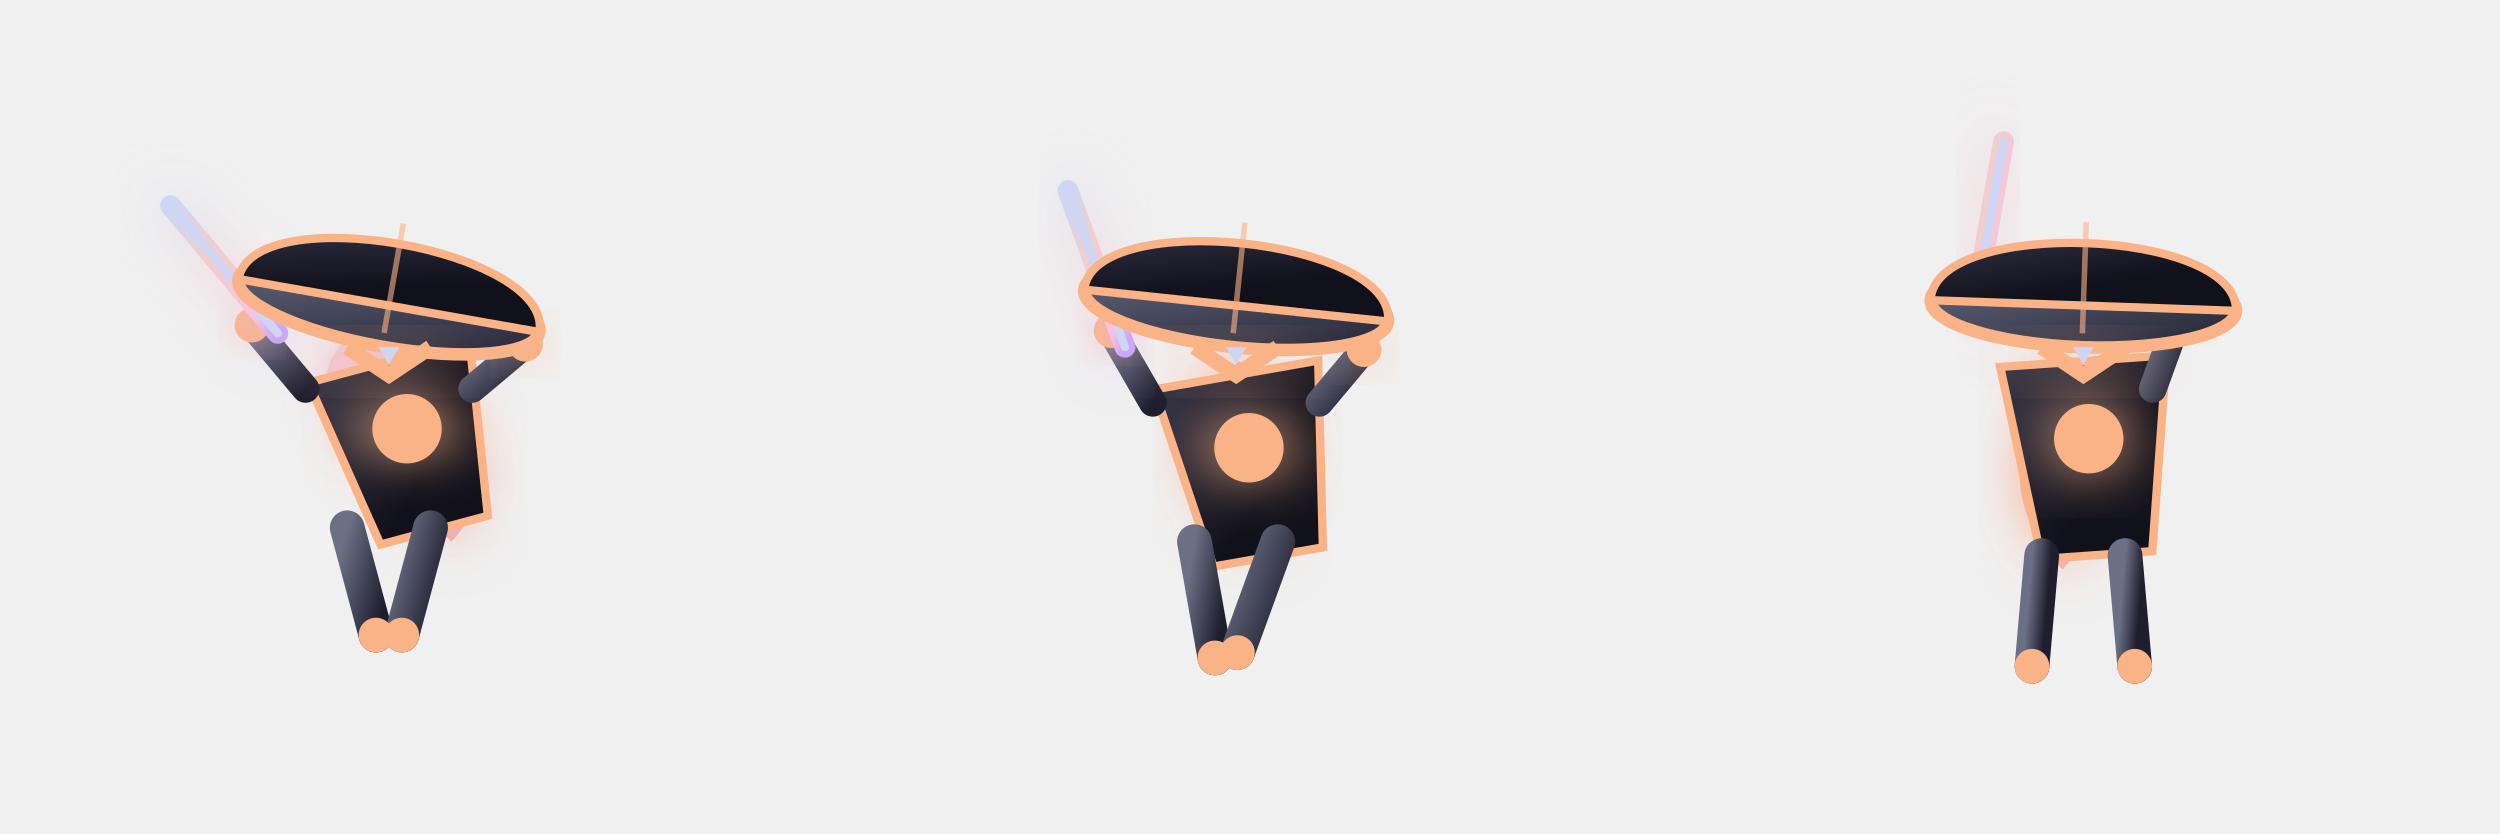
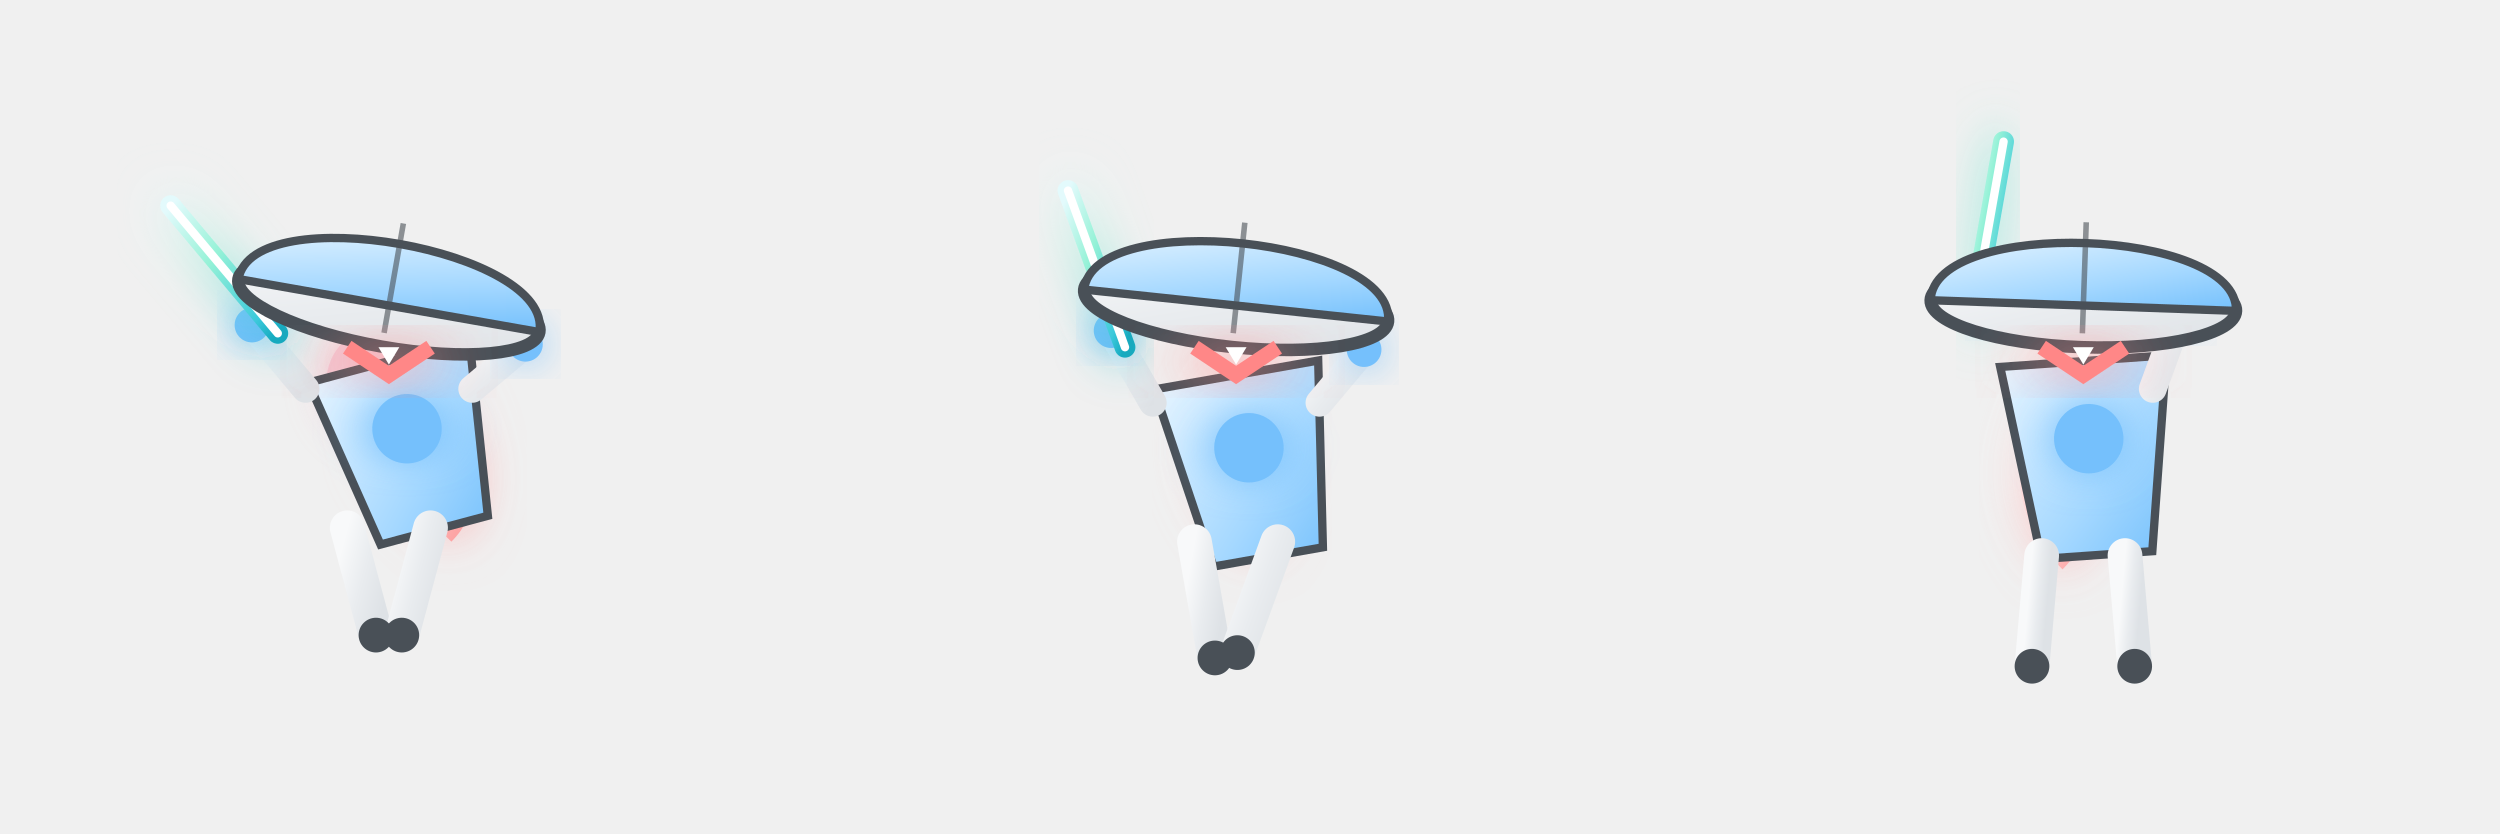
<svg xmlns="http://www.w3.org/2000/svg" viewBox="0 0 360 120" width="360" height="120">
  <defs>
    <filter id="goldGlow" x="-50%" y="-50%" width="200%" height="200%">
-       <feGaussianBlur stdDeviation="4.5" result="blur" />
+       <feGaussianBlur stdDeviation="3" result="blur" />
      <feMerge>
        <feMergeNode in="blur" />
        <feMergeNode in="SourceGraphic" />
      </feMerge>
    </filter>
    <filter id="heavyGoldGlow" x="-80%" y="-80%" width="260%" height="260%">
-       <feGaussianBlur stdDeviation="7" result="blur1" />
-       <feGaussianBlur stdDeviation="2.5" result="blur2" />
+       <feGaussianBlur stdDeviation="5" result="blur1" />
+       <feGaussianBlur stdDeviation="1.5" result="blur2" />
      <feMerge>
        <feMergeNode in="blur1" />
        <feMergeNode in="blur2" />
        <feMergeNode in="SourceGraphic" />
      </feMerge>
    </filter>
    <filter id="sakuraGlow" x="-50%" y="-50%" width="200%" height="200%">
-       <feGaussianBlur stdDeviation="4" result="blur" />
+       <feGaussianBlur stdDeviation="3.5" result="blur" />
      <feMerge>
        <feMergeNode in="blur" />
        <feMergeNode in="SourceGraphic" />
      </feMerge>
    </filter>
    <filter id="inkMisty" x="-30%" y="-30%" width="160%" height="160%">
-       <feGaussianBlur stdDeviation="1.8" />
+       <feGaussianBlur stdDeviation="1.5" />
    </filter>
    <filter id="redGlow" x="-40%" y="-40%" width="180%" height="180%">
-       <feGaussianBlur stdDeviation="3.5" result="blur" />
+       <feGaussianBlur stdDeviation="3" result="blur" />
      <feMerge>
        <feMergeNode in="blur" />
        <feMergeNode in="SourceGraphic" />
      </feMerge>
    </filter>
    <linearGradient id="inkWashGrad" x1="0%" y1="0%" x2="100%" y2="100%">
-       <stop offset="0%" stop-color="#313244" />
-       <stop offset="60%" stop-color="#11111b" />
-       <stop offset="100%" stop-color="#11111b" />
+       <stop offset="0%" stop-color="#e7f5ff" />
+       <stop offset="60%" stop-color="#a5d8ff" />
+       <stop offset="100%" stop-color="#74c0fc" />
    </linearGradient>
    <linearGradient id="inkWashLight" x1="0%" y1="0%" x2="100%" y2="100%">
-       <stop offset="0%" stop-color="#6c7086" />
-       <stop offset="50%" stop-color="#45475a" />
-       <stop offset="100%" stop-color="#1e1e2e" />
+       <stop offset="0%" stop-color="#f8f9fa" />
+       <stop offset="50%" stop-color="#e9ecef" />
+       <stop offset="100%" stop-color="#dee2e6" />
    </linearGradient>
    <linearGradient id="spiritGold" x1="0%" y1="0%" x2="100%" y2="0%">
-       <stop offset="0%" stop-color="#cdd6f4" />
-       <stop offset="35%" stop-color="#f9e2af" />
-       <stop offset="75%" stop-color="#fab387" />
-       <stop offset="100%" stop-color="#fab387" />
+       <stop offset="0%" stop-color="#fff9db" />
+       <stop offset="35%" stop-color="#ffe066" />
+       <stop offset="75%" stop-color="#ffd43b" />
+       <stop offset="100%" stop-color="#fab005" />
    </linearGradient>
    <linearGradient id="sacredMaple" x1="0%" y1="0%" x2="100%" y2="100%">
-       <stop offset="0%" stop-color="#f38ba8" />
-       <stop offset="50%" stop-color="#fab387" />
-       <stop offset="100%" stop-color="#eba0ac" />
+       <stop offset="0%" stop-color="#fff5f5" />
+       <stop offset="50%" stop-color="#ffc9c9" />
+       <stop offset="100%" stop-color="#ff8787" />
    </linearGradient>
    <linearGradient id="sakuraBlade" x1="0%" y1="0%" x2="100%" y2="100%">
-       <stop offset="0%" stop-color="#cdd6f4" />
-       <stop offset="40%" stop-color="#f2cdcd" />
-       <stop offset="85%" stop-color="#f5c2e7" />
-       <stop offset="100%" stop-color="#cba6f7" />
+       <stop offset="0%" stop-color="#e3fafc" />
+       <stop offset="40%" stop-color="#96f2d7" />
+       <stop offset="85%" stop-color="#3bc9db" />
+       <stop offset="100%" stop-color="#15aabf" />
    </linearGradient>
    <linearGradient id="crimsonGaze" x1="0%" y1="0%" x2="100%" y2="100%">
-       <stop offset="0%" stop-color="#f38ba8" />
-       <stop offset="60%" stop-color="#eba0ac" />
-       <stop offset="100%" stop-color="#1e1e2e" />
+       <stop offset="0%" stop-color="#ff8787" />
+       <stop offset="60%" stop-color="#ff6b6b" />
+       <stop offset="100%" stop-color="#495057" />
    </linearGradient>
  </defs>
  <g transform="translate(0, 0)">
    <clipPath id="frame0">
      <rect x="0" y="0" width="120" height="120" />
    </clipPath>
    <g clip-path="url(#frame0)">
      <circle cx="55" cy="55" r="8" fill="#f38ba8" opacity="0.4" filter="url(#redGlow)" />
      <path d="M 59.6 52 C 46 63 60 73 65 78 C 73 70 65.6 56 59.6 52" fill="url(#sacredMaple)" opacity="0.85" filter="url(#sakuraGlow)" />
      <g transform="rotate(-15 56 52)">
-         <path d="M 44 52 L 68 52 L 64 77.2 L 48 77.2 Z" fill="url(#inkWashGrad)" stroke="#fab387" stroke-width="1.2" />
-         <circle cx="56" cy="62.08" r="5" fill="#fab387" filter="url(#goldGlow)" />
+         <path d="M 44 52 L 68 52 L 64 77.2 L 48 77.2 Z" fill="url(#inkWashGrad)" stroke="#495057" stroke-width="1.2" />
+         <circle cx="56" cy="62.08" r="5" fill="#74c0fc" filter="url(#goldGlow)" />
      </g>
      <line x1="50" y1="76" x2="54.141" y2="91.455" stroke="url(#inkWashLight)" stroke-width="5" stroke-linecap="round" />
      <line x1="62" y1="76" x2="57.859" y2="91.455" stroke="url(#inkWashLight)" stroke-width="5" stroke-linecap="round" />
-       <circle cx="54.141" cy="91.455" r="2.5" fill="#fab387" />
-       <circle cx="57.859" cy="91.455" r="2.5" fill="#fab387" />
+       <circle cx="54.141" cy="91.455" r="2.5" fill="#495057" />
+       <circle cx="57.859" cy="91.455" r="2.5" fill="#495057" />
      <line x1="44" y1="56" x2="36.287" y2="46.807" stroke="url(#inkWashLight)" stroke-width="4" stroke-linecap="round" />
-       <circle cx="36.287" cy="46.807" r="2.5" fill="#fab387" filter="url(#goldGlow)" />
+       <circle cx="36.287" cy="46.807" r="2.5" fill="#74c0fc" filter="url(#goldGlow)" />
      <line x1="68" y1="56" x2="75.66" y2="49.572" stroke="url(#inkWashLight)" stroke-width="4" stroke-linecap="round" />
-       <circle cx="75.66" cy="49.572" r="2.5" fill="#fab387" filter="url(#goldGlow)" />
+       <circle cx="75.66" cy="49.572" r="2.5" fill="#74c0fc" filter="url(#goldGlow)" />
      <line x1="40" y1="48" x2="24.573" y2="29.615" stroke="url(#sakuraBlade)" stroke-width="3" stroke-linecap="round" filter="url(#sakuraGlow)" />
-       <line x1="40" y1="48" x2="24.573" y2="29.615" stroke="#cdd6f4" stroke-width="1.2" stroke-linecap="round" />
+       <line x1="40" y1="48" x2="24.573" y2="29.615" stroke="#ffffff" stroke-width="1.2" stroke-linecap="round" />
      <g transform="rotate(10 56 44)">
-         <ellipse cx="56" cy="44" rx="22" ry="6" fill="url(#inkWashLight)" stroke="#fab387" stroke-width="1.8" />
-         <path d="M 34 44 C 34 32 78 32 78 44 Z" fill="url(#inkWashGrad)" stroke="#fab387" stroke-width="1.2" />
-         <line x1="56" y1="32" x2="56" y2="48" stroke="#fab387" stroke-width="0.8" opacity="0.6" />
+         <ellipse cx="56" cy="44" rx="22" ry="6" fill="url(#inkWashLight)" stroke="#495057" stroke-width="1.8" />
+         <path d="M 34 44 C 34 32 78 32 78 44 Z" fill="url(#inkWashGrad)" stroke="#495057" stroke-width="1.2" />
+         <line x1="56" y1="32" x2="56" y2="48" stroke="#495057" stroke-width="0.8" opacity="0.6" />
      </g>
-       <path d="M 50 50 L 56 54 L 62 50" fill="none" stroke="#fab387" stroke-width="2.2" filter="url(#heavyGoldGlow)" />
-       <polygon points="54.5,50 56,52.5 57.5,50" fill="#cdd6f4" />
+       <path d="M 50 50 L 56 54 L 62 50" fill="none" stroke="#ff8787" stroke-width="2.2" filter="url(#heavyGoldGlow)" />
+       <polygon points="54.5,50 56,52.5 57.5,50" fill="#ffffff" />
    </g>
  </g>
  <g transform="translate(120, 0)">
    <clipPath id="frame1">
      <rect x="0" y="0" width="120" height="120" />
    </clipPath>
    <g clip-path="url(#frame1)">
      <path d="M 58.4 52 C 46 65 56 75 61 80 C 69 72 64.4 56 58.4 52" fill="url(#sacredMaple)" opacity="0.85" filter="url(#sakuraGlow)" />
      <g transform="rotate(-10 58 54)">
-         <path d="M 46 54 L 70 54 L 66 80.6 L 50 80.6 Z" fill="url(#inkWashGrad)" stroke="#fab387" stroke-width="1.2" />
-         <circle cx="58" cy="64.64" r="5" fill="#fab387" filter="url(#goldGlow)" />
+         <path d="M 46 54 L 70 54 L 66 80.6 L 50 80.6 Z" fill="url(#inkWashGrad)" stroke="#495057" stroke-width="1.2" />
+         <circle cx="58" cy="64.64" r="5" fill="#74c0fc" filter="url(#goldGlow)" />
      </g>
      <line x1="52" y1="78" x2="54.952" y2="94.742" stroke="url(#inkWashLight)" stroke-width="5" stroke-linecap="round" />
      <line x1="64" y1="78" x2="58.186" y2="93.975" stroke="url(#inkWashLight)" stroke-width="5" stroke-linecap="round" />
-       <circle cx="54.952" cy="94.742" r="2.5" fill="#fab387" />
-       <circle cx="58.186" cy="93.975" r="2.5" fill="#fab387" />
+       <circle cx="54.952" cy="94.742" r="2.5" fill="#495057" />
+       <circle cx="58.186" cy="93.975" r="2.5" fill="#495057" />
      <line x1="46" y1="58" x2="40" y2="47.608" stroke="url(#inkWashLight)" stroke-width="4" stroke-linecap="round" />
-       <circle cx="40" cy="47.608" r="2.5" fill="#fab387" filter="url(#goldGlow)" />
+       <circle cx="40" cy="47.608" r="2.5" fill="#74c0fc" filter="url(#goldGlow)" />
      <line x1="70" y1="58" x2="76.428" y2="50.34" stroke="url(#inkWashLight)" stroke-width="4" stroke-linecap="round" />
-       <circle cx="76.428" cy="50.34" r="2.5" fill="#fab387" filter="url(#goldGlow)" />
+       <circle cx="76.428" cy="50.34" r="2.5" fill="#74c0fc" filter="url(#goldGlow)" />
      <line x1="42" y1="50" x2="33.792" y2="27.447" stroke="url(#sakuraBlade)" stroke-width="3" stroke-linecap="round" filter="url(#sakuraGlow)" />
-       <line x1="42" y1="50" x2="33.792" y2="27.447" stroke="#cdd6f4" stroke-width="1.2" stroke-linecap="round" />
+       <line x1="42" y1="50" x2="33.792" y2="27.447" stroke="#ffffff" stroke-width="1.2" stroke-linecap="round" />
      <g transform="rotate(6 58 44)">
-         <ellipse cx="58" cy="44" rx="22" ry="6" fill="url(#inkWashLight)" stroke="#fab387" stroke-width="1.8" />
-         <path d="M 36 44 C 36 32 80 32 80 44 Z" fill="url(#inkWashGrad)" stroke="#fab387" stroke-width="1.2" />
-         <line x1="58" y1="32" x2="58" y2="48" stroke="#fab387" stroke-width="0.8" opacity="0.6" />
+         <ellipse cx="58" cy="44" rx="22" ry="6" fill="url(#inkWashLight)" stroke="#495057" stroke-width="1.8" />
+         <path d="M 36 44 C 36 32 80 32 80 44 Z" fill="url(#inkWashGrad)" stroke="#495057" stroke-width="1.2" />
+         <line x1="58" y1="32" x2="58" y2="48" stroke="#495057" stroke-width="0.8" opacity="0.6" />
      </g>
-       <path d="M 52 50 L 58 54 L 64 50" fill="none" stroke="#fab387" stroke-width="2.2" filter="url(#heavyGoldGlow)" />
-       <polygon points="56.5,50 58,52.5 59.5,50" fill="#cdd6f4" />
+       <path d="M 52 50 L 58 54 L 64 50" fill="none" stroke="#ff8787" stroke-width="2.2" filter="url(#heavyGoldGlow)" />
+       <polygon points="56.5,50 58,52.5 59.5,50" fill="#ffffff" />
    </g>
  </g>
  <g transform="translate(240, 0)">
    <clipPath id="frame2">
      <rect x="0" y="0" width="120" height="120" />
    </clipPath>
    <g clip-path="url(#frame2)">
      <path d="M 57.2 52 C 46 67 52 77 57 82 C 65 74 63.2 56 57.2 52" fill="url(#sacredMaple)" opacity="0.85" filter="url(#sakuraGlow)" />
      <g transform="rotate(-4 60 52)">
-         <path d="M 48 52 L 72 52 L 68 80 L 52 80 Z" fill="url(#inkWashGrad)" stroke="#fab387" stroke-width="1.2" />
-         <circle cx="60" cy="63.2" r="5" fill="#fab387" filter="url(#goldGlow)" />
+         <path d="M 48 52 L 72 52 L 68 80 L 52 80 Z" fill="url(#inkWashGrad)" stroke="#495057" stroke-width="1.2" />
+         <circle cx="60" cy="63.2" r="5" fill="#74c0fc" filter="url(#goldGlow)" />
      </g>
      <line x1="54" y1="80" x2="52.606" y2="95.939" stroke="url(#inkWashLight)" stroke-width="5" stroke-linecap="round" />
      <line x1="66" y1="80" x2="67.394" y2="95.939" stroke="url(#inkWashLight)" stroke-width="5" stroke-linecap="round" />
-       <circle cx="52.606" cy="95.939" r="2.5" fill="#fab387" />
-       <circle cx="67.394" cy="95.939" r="2.5" fill="#fab387" />
+       <circle cx="52.606" cy="95.939" r="2.5" fill="#495057" />
+       <circle cx="67.394" cy="95.939" r="2.5" fill="#495057" />
      <line x1="48" y1="56" x2="48" y2="44" stroke="url(#inkWashLight)" stroke-width="4" stroke-linecap="round" />
-       <circle cx="48" cy="44" r="2.5" fill="#fab387" filter="url(#goldGlow)" />
+       <circle cx="48" cy="44" r="2.5" fill="#74c0fc" filter="url(#goldGlow)" />
      <line x1="70" y1="56" x2="74.104" y2="44.724" stroke="url(#inkWashLight)" stroke-width="4" stroke-linecap="round" />
-       <circle cx="74.104" cy="44.724" r="2.5" fill="#fab387" filter="url(#goldGlow)" />
+       <circle cx="74.104" cy="44.724" r="2.5" fill="#74c0fc" filter="url(#goldGlow)" />
      <line x1="44" y1="46" x2="48.515" y2="20.395" stroke="url(#sakuraBlade)" stroke-width="3" stroke-linecap="round" filter="url(#sakuraGlow)" />
-       <line x1="44" y1="46" x2="48.515" y2="20.395" stroke="#cdd6f4" stroke-width="1.2" stroke-linecap="round" />
+       <line x1="44" y1="46" x2="48.515" y2="20.395" stroke="#ffffff" stroke-width="1.2" stroke-linecap="round" />
      <g transform="rotate(2 60 44)">
-         <ellipse cx="60" cy="44" rx="22" ry="6" fill="url(#inkWashLight)" stroke="#fab387" stroke-width="1.8" />
-         <path d="M 38 44 C 38 32 82 32 82 44 Z" fill="url(#inkWashGrad)" stroke="#fab387" stroke-width="1.2" />
-         <line x1="60" y1="32" x2="60" y2="48" stroke="#fab387" stroke-width="0.8" opacity="0.6" />
+         <ellipse cx="60" cy="44" rx="22" ry="6" fill="url(#inkWashLight)" stroke="#495057" stroke-width="1.8" />
+         <path d="M 38 44 C 38 32 82 32 82 44 Z" fill="url(#inkWashGrad)" stroke="#495057" stroke-width="1.2" />
+         <line x1="60" y1="32" x2="60" y2="48" stroke="#495057" stroke-width="0.8" opacity="0.6" />
      </g>
-       <path d="M 54 50 L 60 54 L 66 50" fill="none" stroke="#fab387" stroke-width="2.2" filter="url(#heavyGoldGlow)" />
-       <polygon points="58.5,50 60,52.5 61.5,50" fill="#cdd6f4" />
+       <path d="M 54 50 L 60 54 L 66 50" fill="none" stroke="#ff8787" stroke-width="2.2" filter="url(#heavyGoldGlow)" />
+       <polygon points="58.5,50 60,52.5 61.5,50" fill="#ffffff" />
    </g>
  </g>
</svg>
